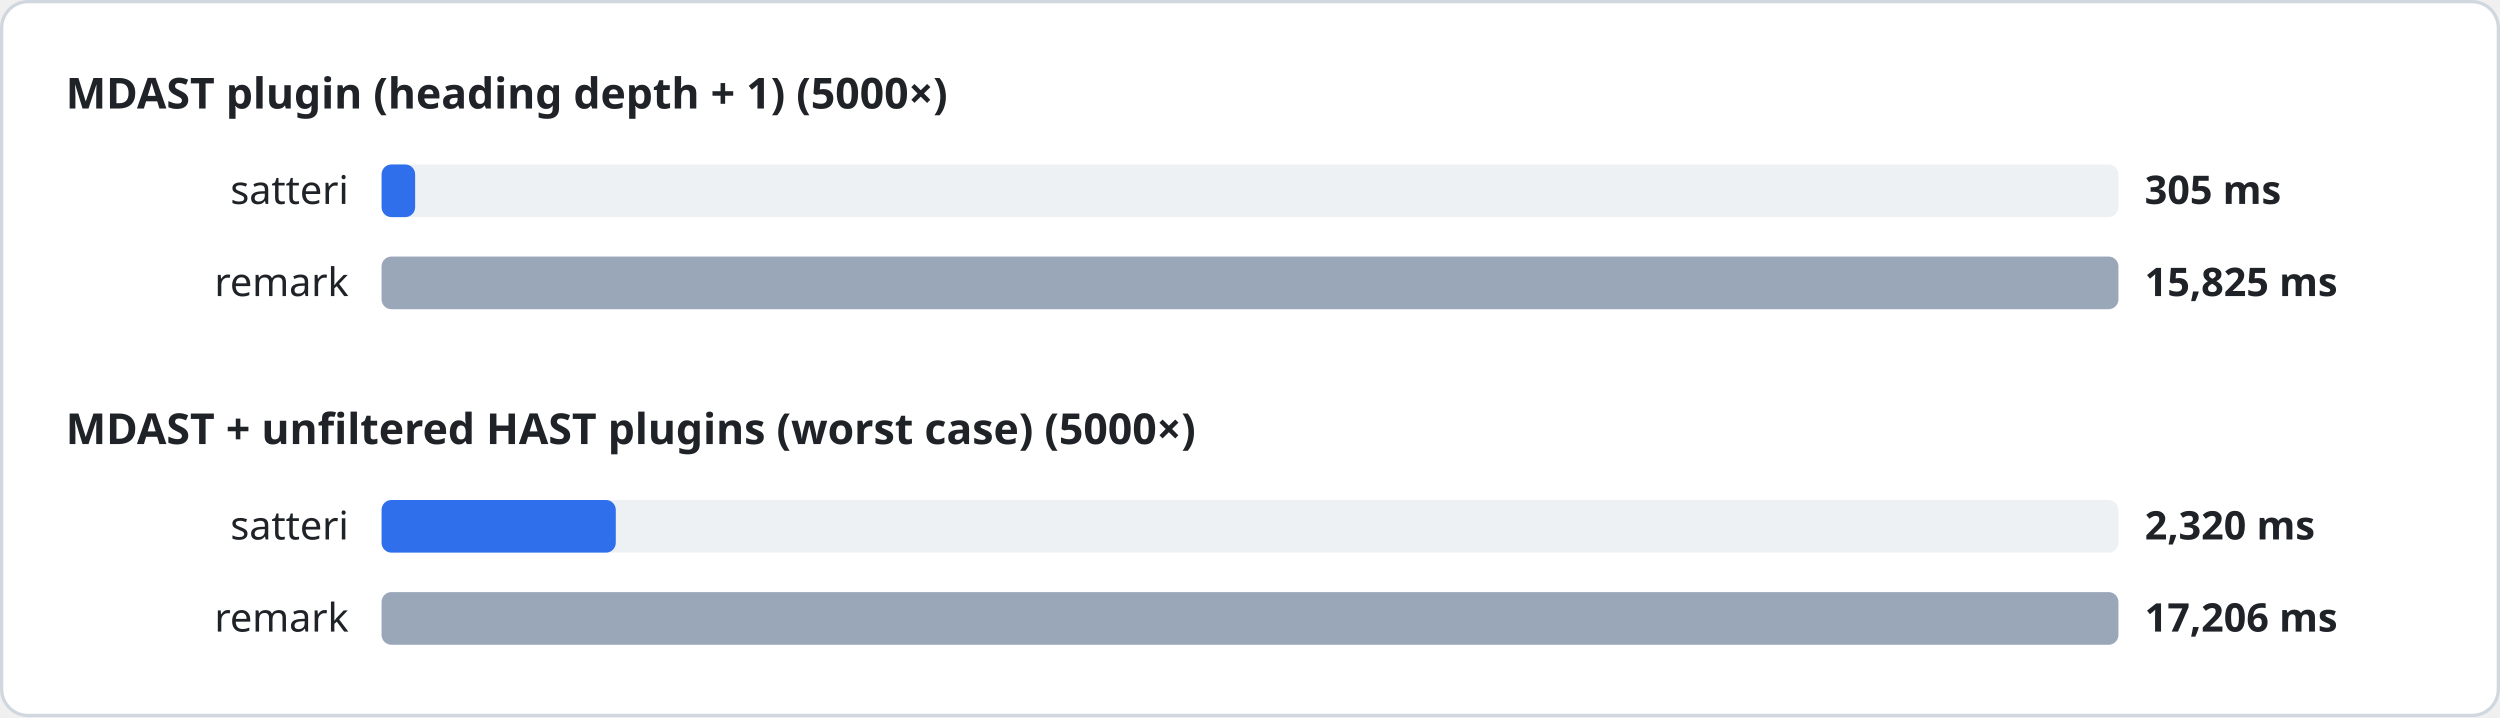
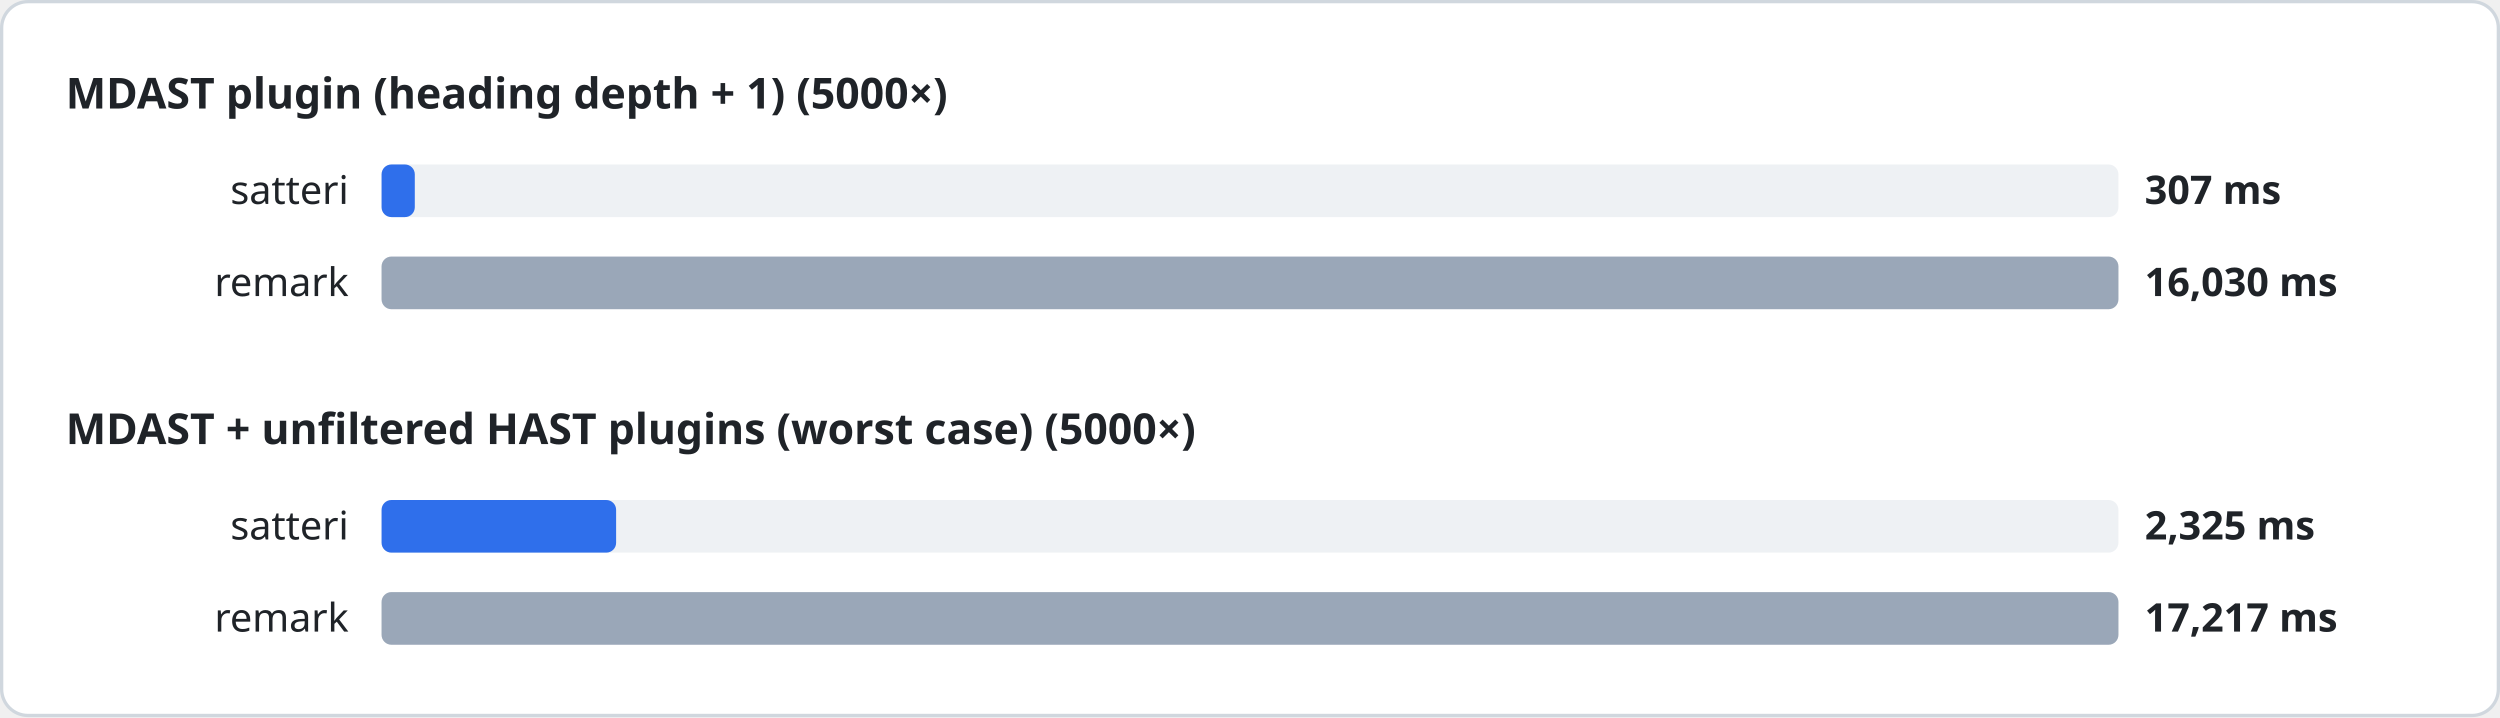
<svg xmlns="http://www.w3.org/2000/svg" width="760" height="218" viewBox="0 0 760 218" font-family="system-ui, sans-serif">
  <style>
.heading{font-size:13px;font-weight:600;fill:#1f2328}
.label{font-size:12px;fill:#1f2328}
.value{font-size:12px;font-weight:600;fill:#1f2328}
.track{fill:#eef1f4}
</style>
  <rect x="0.5" y="0.5" width="759" height="217" rx="8" fill="#ffffff" stroke="#d0d7de" />
  <text x="20" y="33" class="heading">MDAST plugin (heading depth + 1) (5000×)</text>
  <text x="106" y="62" class="label" text-anchor="end">satteri</text>
  <rect x="116" y="50" width="528" height="16" rx="3" class="track" />
-   <rect x="116" y="50" width="10.2" height="16" rx="3" fill="#2f6feb" />
-   <text x="652" y="62" class="value">305 ms</text>
+   <rect x="116" y="50" width="10.1" height="16" rx="3" fill="#2f6feb" />
+   <text x="652" y="62" class="value">307 ms</text>
  <text x="106" y="90" class="label" text-anchor="end">remark</text>
  <rect x="116" y="78" width="528" height="16" rx="3" class="track" />
  <rect x="116" y="78" width="528.0" height="16" rx="3" fill="#9aa7b8" />
-   <text x="652" y="90" class="value">15,825 ms</text>
+   <text x="652" y="90" class="value">16,030 ms</text>
  <text x="20" y="135" class="heading">MDAST + unfiltered HAST plugins (worst case) (5000×)</text>
  <text x="106" y="164" class="label" text-anchor="end">satteri</text>
  <rect x="116" y="152" width="528" height="16" rx="3" class="track" />
-   <rect x="116" y="152" width="71.2" height="16" rx="3" fill="#2f6feb" />
-   <text x="652" y="164" class="value">2,320 ms</text>
+   <rect x="116" y="152" width="71.3" height="16" rx="3" fill="#2f6feb" />
+   <text x="652" y="164" class="value">2,325 ms</text>
  <text x="106" y="192" class="label" text-anchor="end">remark</text>
  <rect x="116" y="180" width="528" height="16" rx="3" class="track" />
  <rect x="116" y="180" width="528.0" height="16" rx="3" fill="#9aa7b8" />
-   <text x="652" y="192" class="value">17,206 ms</text>
+   <text x="652" y="192" class="value">17,217 ms</text>
</svg>
